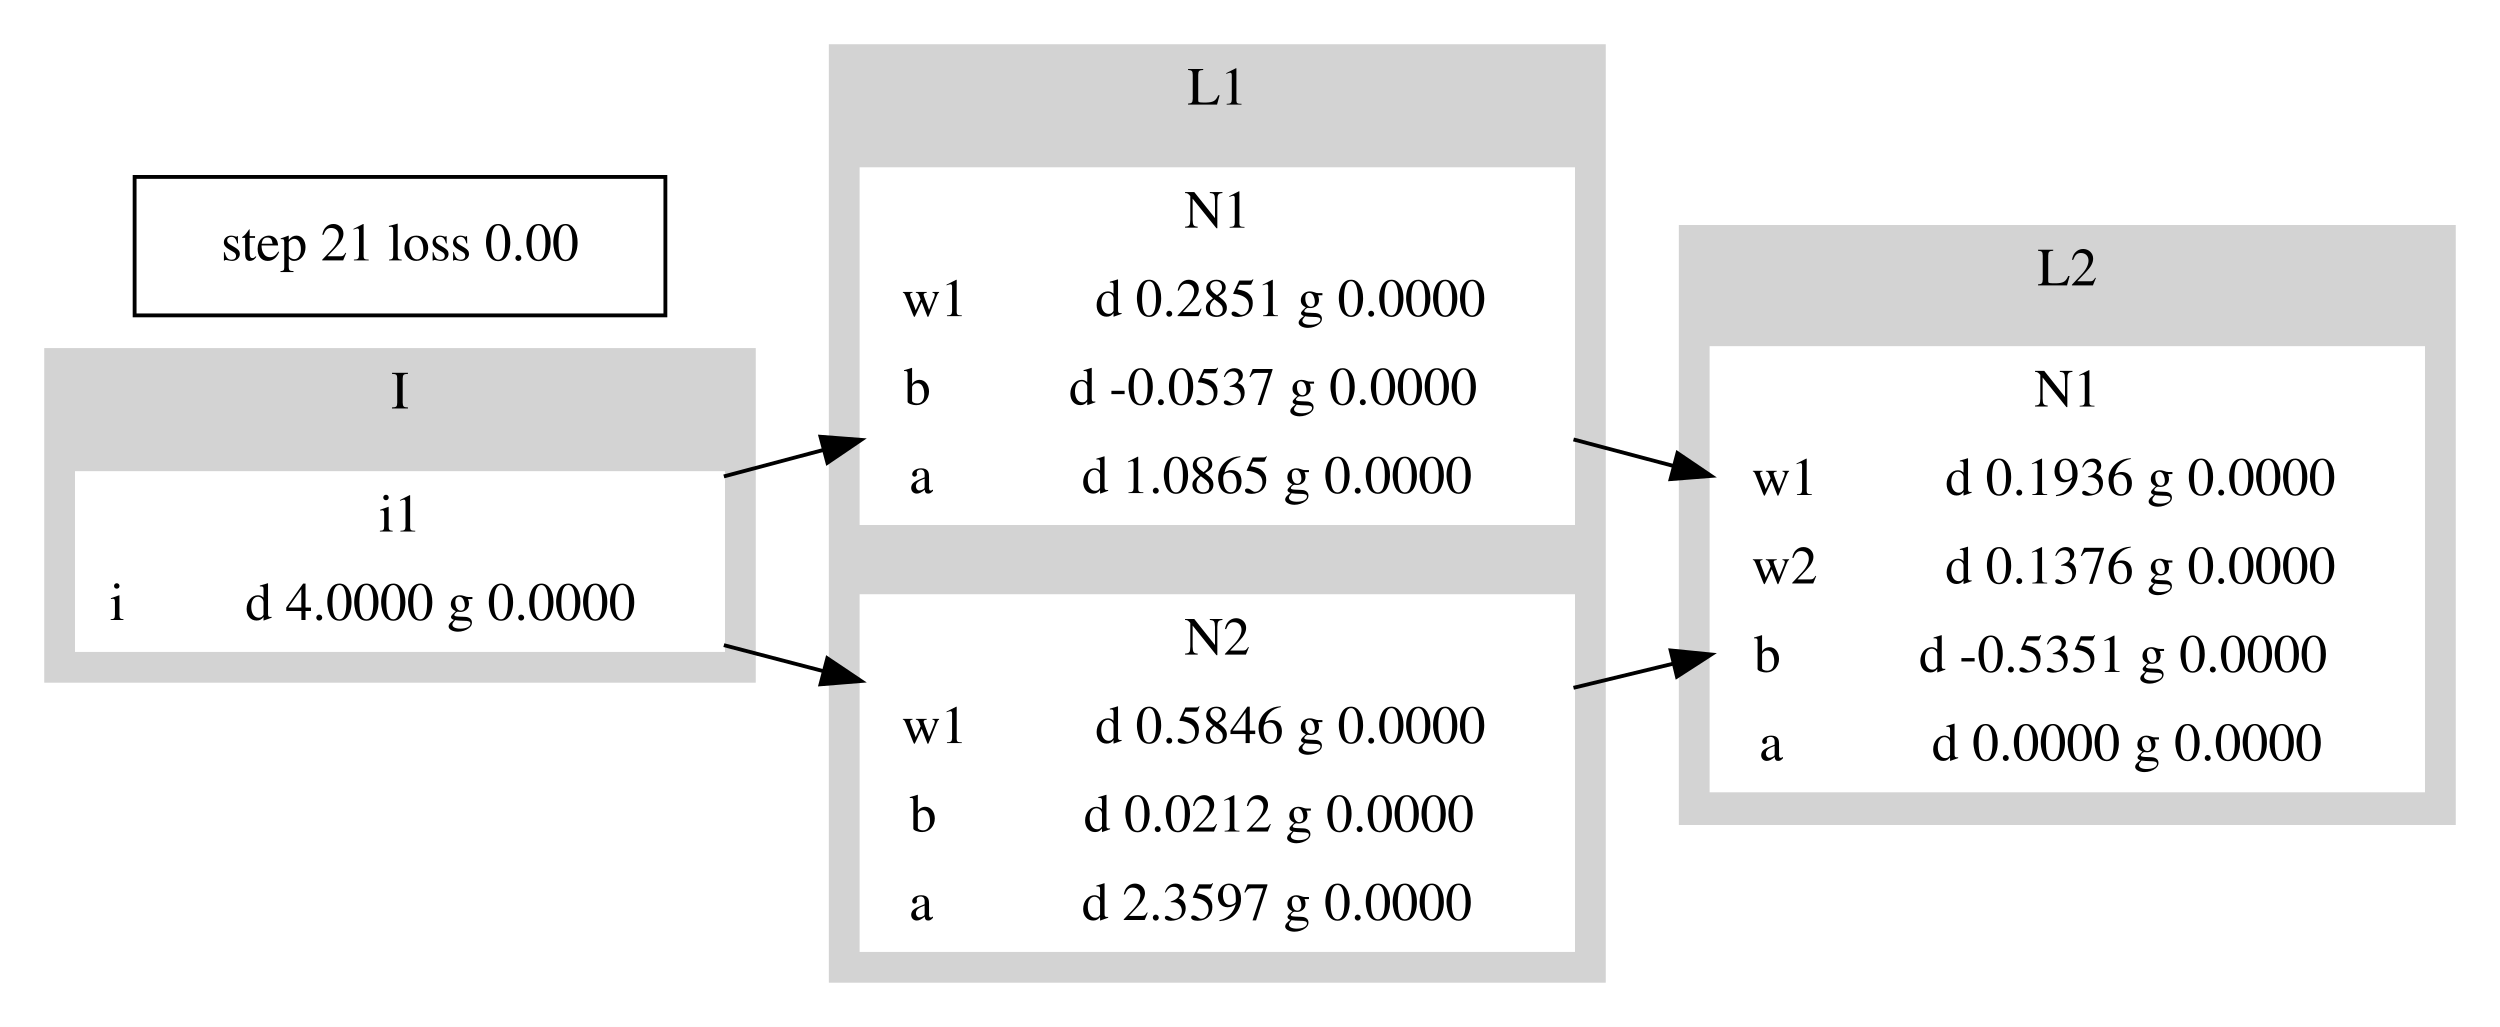
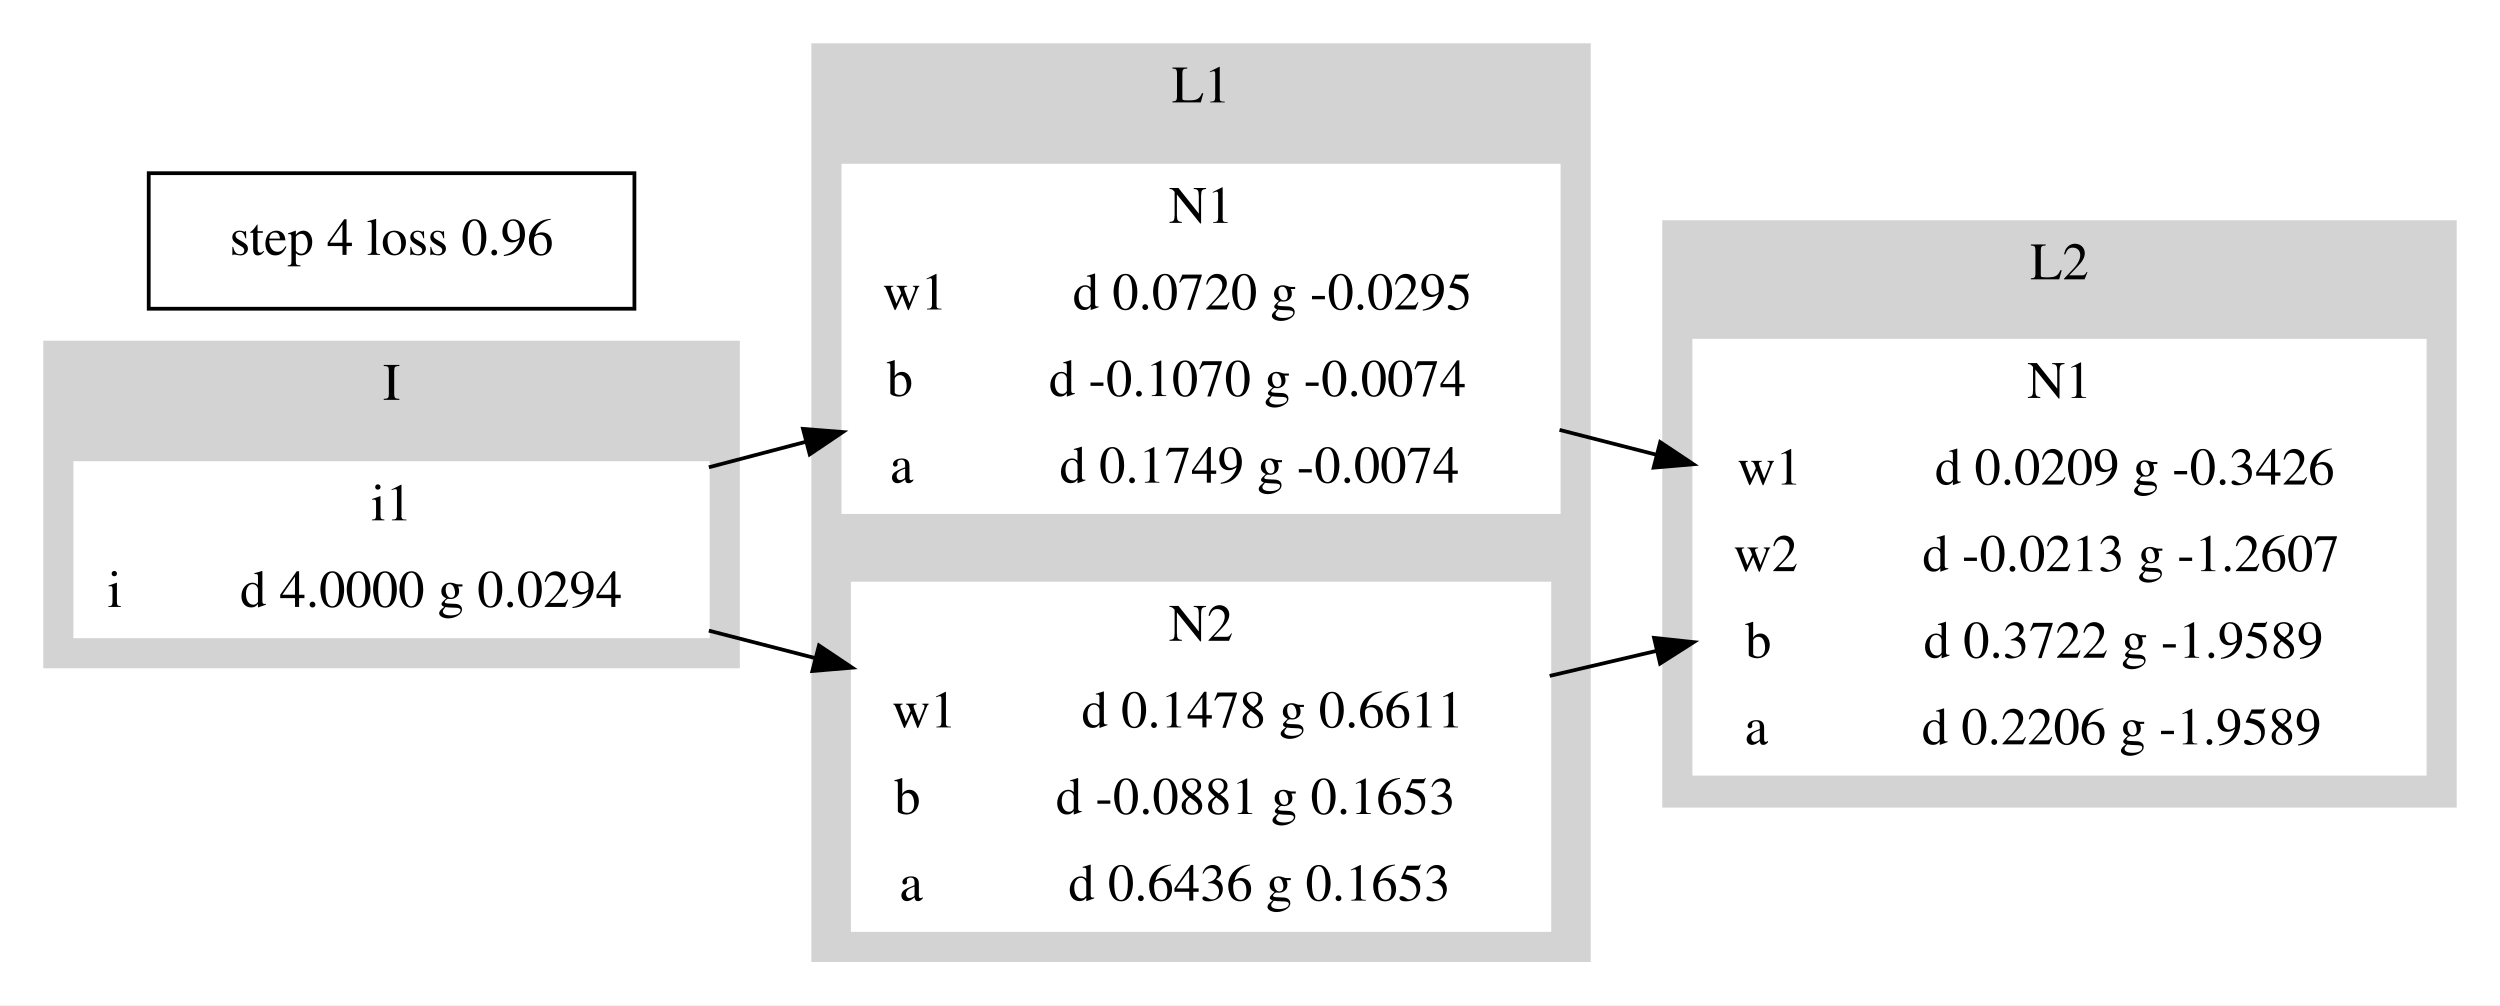
- <svg xmlns="http://www.w3.org/2000/svg" width="650pt" height="267pt" viewBox="0.00 0.00 650.00 267.00">
+ <svg xmlns="http://www.w3.org/2000/svg" width="664pt" height="267pt" viewBox="0.00 0.00 664.00 267.00">
  <g id="graph0" class="graph" transform="scale(1 1) rotate(0) translate(4 263)">
-     <polygon fill="white" stroke="transparent" points="-4,4 -4,-263 646,-263 646,4 -4,4" />
+     <polygon fill="white" stroke="transparent" points="-4,4 -4,-263 660,-263 660,4 -4,4" />
    <g id="clust1" class="cluster">
      <polygon fill="lightgrey" stroke="lightgrey" points="8,-86 8,-172 192,-172 192,-86 8,-86" />
      <text text-anchor="middle" x="100" y="-156.8" font-family="Times,serif" font-size="14.00">I</text>
    </g>
    <g id="clust2" class="cluster">
-       <polygon fill="lightgrey" stroke="lightgrey" points="212,-8 212,-251 413,-251 413,-8 212,-8" />
-       <text text-anchor="middle" x="312.5" y="-235.8" font-family="Times,serif" font-size="14.00">L1</text>
+       <polygon fill="lightgrey" stroke="lightgrey" points="212,-8 212,-251 418,-251 418,-8 212,-8" />
+       <text text-anchor="middle" x="315" y="-235.8" font-family="Times,serif" font-size="14.00">L1</text>
    </g>
    <g id="clust3" class="cluster">
-       <polygon fill="lightgrey" stroke="lightgrey" points="433,-49 433,-204 634,-204 634,-49 433,-49" />
-       <text text-anchor="middle" x="533.5" y="-188.8" font-family="Times,serif" font-size="14.00">L2</text>
+       <polygon fill="lightgrey" stroke="lightgrey" points="438,-49 438,-204 648,-204 648,-49 438,-49" />
+       <text text-anchor="middle" x="543" y="-188.8" font-family="Times,serif" font-size="14.00">L2</text>
    </g>
    <g id="node1" class="node">
      <polygon fill="white" stroke="white" points="16,-94 16,-140 184,-140 184,-94 16,-94" />
      <text text-anchor="middle" x="100" y="-124.8" font-family="Times,serif" font-size="14.00">i1</text>
      <polyline fill="none" stroke="white" points="16,-117 184,-117 " />
      <text text-anchor="middle" x="26.5" y="-101.8" font-family="Times,serif" font-size="14.00">i</text>
      <polyline fill="none" stroke="white" points="37,-94 37,-117 " />
-       <text text-anchor="middle" x="110.5" y="-101.8" font-family="Times,serif" font-size="14.00">d 4.0000 g 0.0000</text>
+       <text text-anchor="middle" x="110.5" y="-101.8" font-family="Times,serif" font-size="14.00">d 4.0000 g 0.0294</text>
    </g>
    <g id="node2" class="node">
-       <polygon fill="white" stroke="white" points="220,-127 220,-219 405,-219 405,-127 220,-127" />
-       <text text-anchor="middle" x="312.5" y="-203.8" font-family="Times,serif" font-size="14.00">N1</text>
-       <polyline fill="none" stroke="white" points="220,-196 405,-196 " />
+       <polygon fill="white" stroke="white" points="220,-127 220,-219 410,-219 410,-127 220,-127" />
+       <text text-anchor="middle" x="315" y="-203.8" font-family="Times,serif" font-size="14.00">N1</text>
+       <polyline fill="none" stroke="white" points="220,-196 410,-196 " />
      <text text-anchor="middle" x="239" y="-180.8" font-family="Times,serif" font-size="14.00">w1</text>
      <polyline fill="none" stroke="white" points="258,-173 258,-196 " />
-       <text text-anchor="middle" x="331.5" y="-180.8" font-family="Times,serif" font-size="14.00">d 0.2851 g 0.0000</text>
-       <polyline fill="none" stroke="white" points="220,-173 405,-173 " />
-       <text text-anchor="middle" x="234.5" y="-157.8" font-family="Times,serif" font-size="14.00">b</text>
-       <polyline fill="none" stroke="white" points="249,-150 249,-173 " />
-       <text text-anchor="middle" x="327" y="-157.8" font-family="Times,serif" font-size="14.00">d -0.0537 g 0.0000</text>
-       <polyline fill="none" stroke="white" points="220,-150 405,-150 " />
+       <text text-anchor="middle" x="334" y="-180.8" font-family="Times,serif" font-size="14.00">d 0.0720 g -0.0295</text>
+       <polyline fill="none" stroke="white" points="220,-173 410,-173 " />
+       <text text-anchor="middle" x="235" y="-157.8" font-family="Times,serif" font-size="14.00">b</text>
+       <polyline fill="none" stroke="white" points="250,-150 250,-173 " />
+       <text text-anchor="middle" x="330" y="-157.8" font-family="Times,serif" font-size="14.00">d -0.1070 g -0.0074</text>
+       <polyline fill="none" stroke="white" points="220,-150 410,-150 " />
      <text text-anchor="middle" x="235.5" y="-134.8" font-family="Times,serif" font-size="14.00">a</text>
      <polyline fill="none" stroke="white" points="251,-127 251,-150 " />
-       <text text-anchor="middle" x="328" y="-134.8" font-family="Times,serif" font-size="14.00">d 1.0865 g 0.0000</text>
+       <text text-anchor="middle" x="330.5" y="-134.8" font-family="Times,serif" font-size="14.00">d 0.1749 g -0.0074</text>
    </g>
    <g id="edge1" class="edge">
-       <path fill="none" stroke="black" d="M184.2,-139.13C192.71,-141.4 201.43,-143.72 210.11,-146.03" />
-       <polygon fill="black" stroke="black" points="209.33,-149.44 219.89,-148.63 211.13,-142.68 209.33,-149.44" />
+       <path fill="none" stroke="black" d="M184.27,-138.89C192.74,-141.12 201.43,-143.4 210.09,-145.68" />
+       <polygon fill="black" stroke="black" points="209.28,-149.09 219.85,-148.25 211.06,-142.32 209.28,-149.09" />
    </g>
    <g id="node3" class="node">
-       <polygon fill="white" stroke="white" points="220,-16 220,-108 405,-108 405,-16 220,-16" />
-       <text text-anchor="middle" x="312.5" y="-92.8" font-family="Times,serif" font-size="14.00">N2</text>
-       <polyline fill="none" stroke="white" points="220,-85 405,-85 " />
-       <text text-anchor="middle" x="239" y="-69.8" font-family="Times,serif" font-size="14.00">w1</text>
-       <polyline fill="none" stroke="white" points="258,-62 258,-85 " />
-       <text text-anchor="middle" x="331.5" y="-69.8" font-family="Times,serif" font-size="14.00">d 0.5846 g 0.0000</text>
-       <polyline fill="none" stroke="white" points="220,-62 405,-62 " />
-       <text text-anchor="middle" x="236" y="-46.8" font-family="Times,serif" font-size="14.00">b</text>
-       <polyline fill="none" stroke="white" points="252,-39 252,-62 " />
-       <text text-anchor="middle" x="328.5" y="-46.8" font-family="Times,serif" font-size="14.00">d 0.0212 g 0.0000</text>
-       <polyline fill="none" stroke="white" points="220,-39 405,-39 " />
-       <text text-anchor="middle" x="235.5" y="-23.8" font-family="Times,serif" font-size="14.00">a</text>
-       <polyline fill="none" stroke="white" points="251,-16 251,-39 " />
-       <text text-anchor="middle" x="328" y="-23.8" font-family="Times,serif" font-size="14.00">d 2.3597 g 0.0000</text>
+       <polygon fill="white" stroke="white" points="222.5,-16 222.5,-108 407.5,-108 407.5,-16 222.5,-16" />
+       <text text-anchor="middle" x="315" y="-92.8" font-family="Times,serif" font-size="14.00">N2</text>
+       <polyline fill="none" stroke="white" points="222.5,-85 407.5,-85 " />
+       <text text-anchor="middle" x="241.5" y="-69.8" font-family="Times,serif" font-size="14.00">w1</text>
+       <polyline fill="none" stroke="white" points="260.5,-62 260.5,-85 " />
+       <text text-anchor="middle" x="334" y="-69.8" font-family="Times,serif" font-size="14.00">d 0.1478 g 0.6611</text>
+       <polyline fill="none" stroke="white" points="222.5,-62 407.5,-62 " />
+       <text text-anchor="middle" x="237" y="-46.8" font-family="Times,serif" font-size="14.00">b</text>
+       <polyline fill="none" stroke="white" points="251.5,-39 251.5,-62 " />
+       <text text-anchor="middle" x="329.5" y="-46.8" font-family="Times,serif" font-size="14.00">d -0.0881 g 0.1653</text>
+       <polyline fill="none" stroke="white" points="222.5,-39 407.5,-39 " />
+       <text text-anchor="middle" x="238" y="-23.8" font-family="Times,serif" font-size="14.00">a</text>
+       <polyline fill="none" stroke="white" points="253.5,-16 253.5,-39 " />
+       <text text-anchor="middle" x="330.5" y="-23.8" font-family="Times,serif" font-size="14.00">d 0.6436 g 0.1653</text>
    </g>
    <g id="edge2" class="edge">
-       <path fill="none" stroke="black" d="M184.2,-95.26C192.71,-93.04 201.43,-90.76 210.11,-88.49" />
-       <polygon fill="black" stroke="black" points="211.1,-91.85 219.89,-85.94 209.33,-85.08 211.1,-91.85" />
+       <path fill="none" stroke="black" d="M184.27,-95.5C193.53,-93.11 203.05,-90.65 212.51,-88.21" />
+       <polygon fill="black" stroke="black" points="213.52,-91.56 222.33,-85.67 211.77,-84.78 213.52,-91.56" />
    </g>
    <g id="node4" class="node">
-       <polygon fill="white" stroke="white" points="441,-57.5 441,-172.5 626,-172.5 626,-57.5 441,-57.5" />
-       <text text-anchor="middle" x="533.5" y="-157.3" font-family="Times,serif" font-size="14.00">N1</text>
-       <polyline fill="none" stroke="white" points="441,-149.5 626,-149.5 " />
-       <text text-anchor="middle" x="460" y="-134.3" font-family="Times,serif" font-size="14.00">w1</text>
-       <polyline fill="none" stroke="white" points="479,-126.5 479,-149.5 " />
-       <text text-anchor="middle" x="552.5" y="-134.3" font-family="Times,serif" font-size="14.00">d 0.1936 g 0.0000</text>
-       <polyline fill="none" stroke="white" points="441,-126.5 626,-126.5 " />
-       <text text-anchor="middle" x="460" y="-111.3" font-family="Times,serif" font-size="14.00">w2</text>
-       <polyline fill="none" stroke="white" points="479,-103.5 479,-126.5 " />
-       <text text-anchor="middle" x="552.5" y="-111.3" font-family="Times,serif" font-size="14.00">d 0.1376 g 0.0000</text>
-       <polyline fill="none" stroke="white" points="441,-103.5 626,-103.5 " />
-       <text text-anchor="middle" x="455.5" y="-88.3" font-family="Times,serif" font-size="14.00">b</text>
-       <polyline fill="none" stroke="white" points="470,-80.5 470,-103.5 " />
-       <text text-anchor="middle" x="548" y="-88.3" font-family="Times,serif" font-size="14.00">d -0.5351 g 0.0000</text>
-       <polyline fill="none" stroke="white" points="441,-80.5 626,-80.5 " />
-       <text text-anchor="middle" x="456.5" y="-65.3" font-family="Times,serif" font-size="14.00">a</text>
-       <polyline fill="none" stroke="white" points="472,-57.5 472,-80.5 " />
-       <text text-anchor="middle" x="549" y="-65.3" font-family="Times,serif" font-size="14.00">d 0.0000 g 0.0000</text>
+       <polygon fill="white" stroke="white" points="446,-57.5 446,-172.5 640,-172.5 640,-57.5 446,-57.5" />
+       <text text-anchor="middle" x="543" y="-157.3" font-family="Times,serif" font-size="14.00">N1</text>
+       <polyline fill="none" stroke="white" points="446,-149.5 640,-149.5 " />
+       <text text-anchor="middle" x="466" y="-134.3" font-family="Times,serif" font-size="14.00">w1</text>
+       <polyline fill="none" stroke="white" points="486,-126.5 486,-149.5 " />
+       <text text-anchor="middle" x="563" y="-134.3" font-family="Times,serif" font-size="14.00">d 0.0209 g -0.3426</text>
+       <polyline fill="none" stroke="white" points="446,-126.5 640,-126.5 " />
+       <text text-anchor="middle" x="465" y="-111.3" font-family="Times,serif" font-size="14.00">w2</text>
+       <polyline fill="none" stroke="white" points="484,-103.5 484,-126.5 " />
+       <text text-anchor="middle" x="562" y="-111.3" font-family="Times,serif" font-size="14.00">d -0.0213 g -1.2607</text>
+       <polyline fill="none" stroke="white" points="446,-103.5 640,-103.5 " />
+       <text text-anchor="middle" x="463" y="-88.3" font-family="Times,serif" font-size="14.00">b</text>
+       <polyline fill="none" stroke="white" points="480,-80.5 480,-103.5 " />
+       <text text-anchor="middle" x="560" y="-88.3" font-family="Times,serif" font-size="14.00">d 0.3722 g -1.9589</text>
+       <polyline fill="none" stroke="white" points="446,-80.5 640,-80.5 " />
+       <text text-anchor="middle" x="462.5" y="-65.3" font-family="Times,serif" font-size="14.00">a</text>
+       <polyline fill="none" stroke="white" points="479,-57.5 479,-80.5 " />
+       <text text-anchor="middle" x="559.5" y="-65.3" font-family="Times,serif" font-size="14.00">d 0.2206 g -1.9589</text>
    </g>
    <g id="edge3" class="edge">
-       <path fill="none" stroke="black" d="M405.11,-148.74C413.71,-146.46 422.46,-144.14 431.14,-141.84" />
-       <polygon fill="black" stroke="black" points="432.14,-145.2 440.91,-139.26 430.35,-138.43 432.14,-145.2" />
+       <path fill="none" stroke="black" d="M410.21,-148.82C418.74,-146.63 427.43,-144.4 436.05,-142.19" />
+       <polygon fill="black" stroke="black" points="436.95,-145.57 445.76,-139.7 435.21,-138.79 436.95,-145.57" />
    </g>
    <g id="edge4" class="edge">
-       <path fill="none" stroke="black" d="M405.11,-84.17C413.71,-86.25 422.46,-88.37 431.14,-90.47" />
-       <polygon fill="black" stroke="black" points="430.37,-93.88 440.91,-92.83 432.01,-87.08 430.37,-93.88" />
+       <path fill="none" stroke="black" d="M407.6,-83.48C416.95,-85.67 426.51,-87.92 436,-90.14" />
+       <polygon fill="black" stroke="black" points="435.32,-93.58 445.85,-92.45 436.92,-86.76 435.32,-93.58" />
    </g>
    <g id="node5" class="node">
-       <polygon fill="none" stroke="black" points="31,-181 31,-217 169,-217 169,-181 31,-181" />
-       <text text-anchor="middle" x="100" y="-195.3" font-family="Times,serif" font-size="14.00">step 21 loss 0.00</text>
+       <polygon fill="none" stroke="black" points="35.5,-181 35.5,-217 164.5,-217 164.5,-181 35.5,-181" />
+       <text text-anchor="middle" x="100" y="-195.3" font-family="Times,serif" font-size="14.00">step 4 loss 0.96</text>
    </g>
  </g>
</svg>
